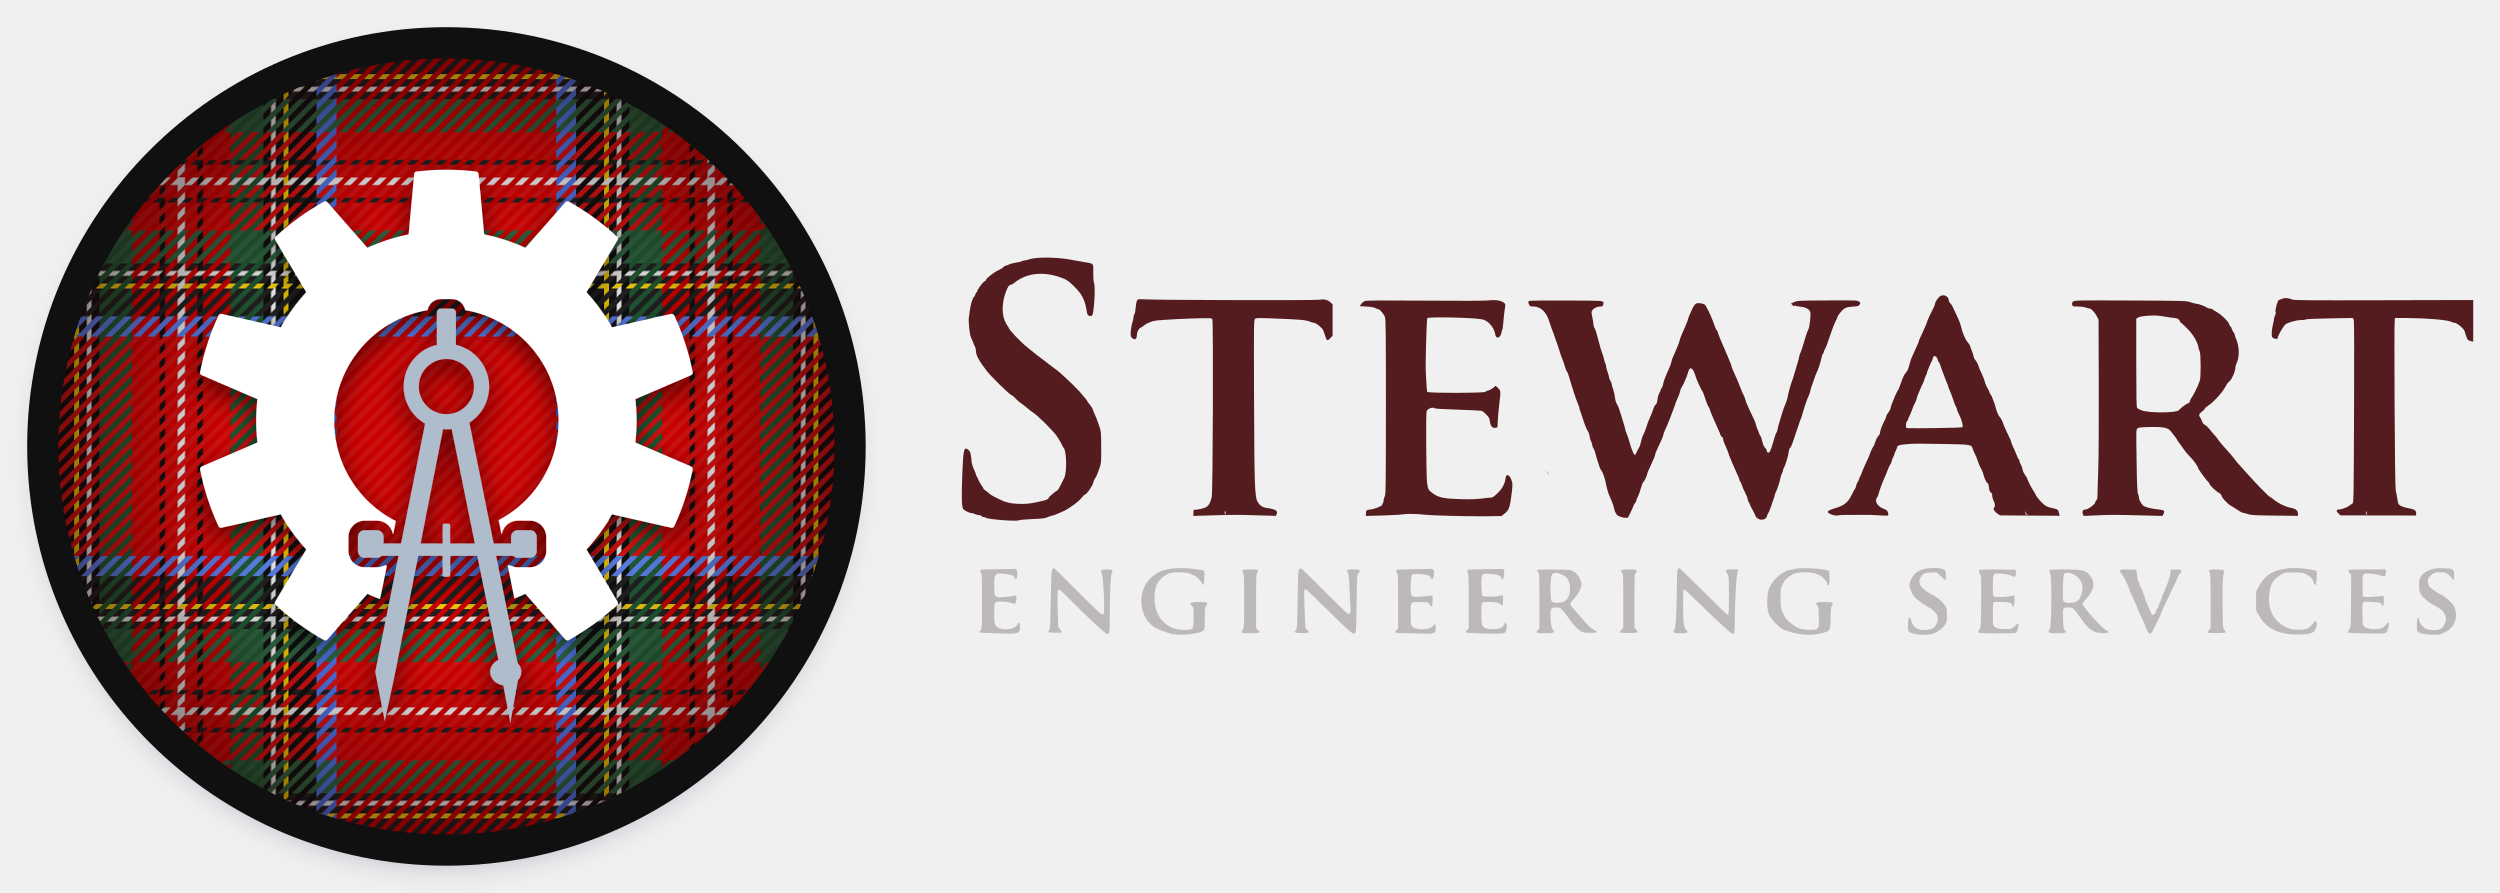
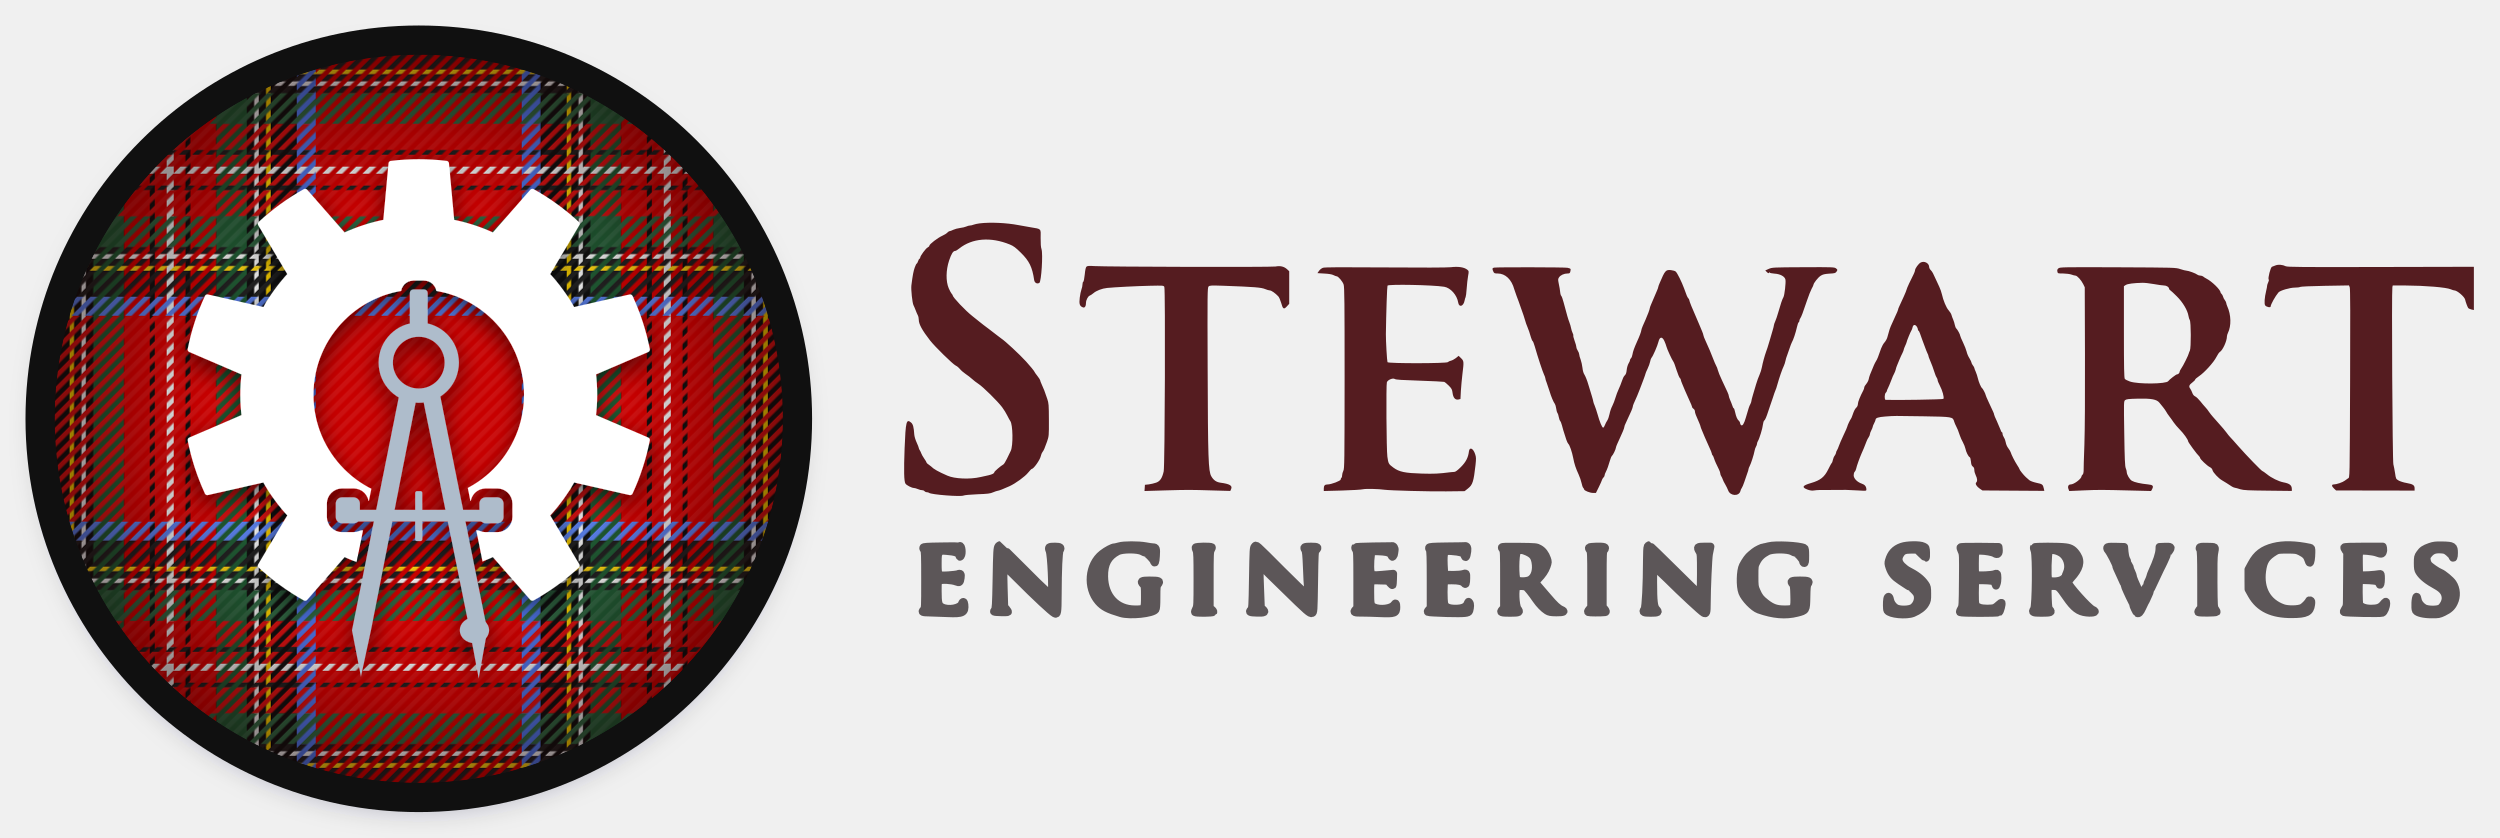
- <svg xmlns="http://www.w3.org/2000/svg" viewBox="0 0 1288 460" width="1288" height="460">
+ <svg xmlns="http://www.w3.org/2000/svg" viewBox="0 0 1373 460" width="1373" height="460">
  <defs>
    <pattern id="bd-tt-h" patternUnits="userSpaceOnUse" width="210" height="210" patternTransform="translate(173.4 173.4) scale(1.3)">
      <defs>
        <pattern id="bd-twill" width="4" height="4" patternUnits="userSpaceOnUse" patternTransform="rotate(45)">
          <rect width="2" height="4" fill="#fff" />
        </pattern>
        <mask id="bd-weft">
          <rect width="210" height="210" fill="url(#bd-twill)" />
        </mask>
      </defs>
      <g>
        <rect x="0" width="87" height="210" fill="#C80000" />
        <rect x="87" width="8" height="210" fill="#4A6FDB" />
        <rect x="95" width="11" height="210" fill="#101010" />
        <rect x="106" width="2" height="210" fill="#E8C000" />
        <rect x="108" width="3" height="210" fill="#101010" />
        <rect x="111" width="2" height="210" fill="#E0E0E0" />
        <rect x="113" width="3" height="210" fill="#101010" />
        <rect x="116" width="13" height="210" fill="#1E5631" />
        <rect x="129" width="11" height="210" fill="#C80000" />
        <rect x="140" width="2" height="210" fill="#101010" />
        <rect x="142" width="5" height="210" fill="#C80000" />
        <rect x="147" width="3" height="210" fill="#E0E0E0" />
        <rect x="150" width="5" height="210" fill="#C80000" />
        <rect x="155" width="2" height="210" fill="#101010" />
        <rect x="157" width="11" height="210" fill="#C80000" />
        <rect x="168" width="13" height="210" fill="#1E5631" />
        <rect x="181" width="3" height="210" fill="#101010" />
        <rect x="184" width="2" height="210" fill="#E0E0E0" />
        <rect x="186" width="3" height="210" fill="#101010" />
        <rect x="189" width="2" height="210" fill="#E8C000" />
        <rect x="191" width="11" height="210" fill="#101010" />
        <rect x="202" width="8" height="210" fill="#4A6FDB" />
      </g>
      <g mask="url(#bd-weft)" opacity="1">
        <g style="filter:none">
          <rect y="0" height="87" width="210" fill="#C80000" />
          <rect y="87" height="8" width="210" fill="#4A6FDB" />
          <rect y="95" height="11" width="210" fill="#101010" />
          <rect y="106" height="2" width="210" fill="#E8C000" />
          <rect y="108" height="3" width="210" fill="#101010" />
          <rect y="111" height="2" width="210" fill="#E0E0E0" />
          <rect y="113" height="3" width="210" fill="#101010" />
          <rect y="116" height="13" width="210" fill="#1E5631" />
          <rect y="129" height="11" width="210" fill="#C80000" />
          <rect y="140" height="2" width="210" fill="#101010" />
          <rect y="142" height="5" width="210" fill="#C80000" />
          <rect y="147" height="3" width="210" fill="#E0E0E0" />
          <rect y="150" height="5" width="210" fill="#C80000" />
          <rect y="155" height="2" width="210" fill="#101010" />
          <rect y="157" height="11" width="210" fill="#C80000" />
          <rect y="168" height="13" width="210" fill="#1E5631" />
          <rect y="181" height="3" width="210" fill="#101010" />
          <rect y="184" height="2" width="210" fill="#E0E0E0" />
          <rect y="186" height="3" width="210" fill="#101010" />
          <rect y="189" height="2" width="210" fill="#E8C000" />
          <rect y="191" height="11" width="210" fill="#101010" />
          <rect y="202" height="8" width="210" fill="#4A6FDB" />
        </g>
      </g>
      <rect width="210" height="210" fill="url(#bd-twill)" opacity=".07" />
    </pattern>
    <radialGradient id="bd-vig-h">
      <stop offset="58%" stop-color="#140000" stop-opacity="0" />
      <stop offset="100%" stop-color="#140000" stop-opacity=".4" />
    </radialGradient>
    <filter id="bd-sh-h" x="-25%" y="-25%" width="150%" height="150%">
      <feGaussianBlur in="SourceAlpha" stdDeviation="7" />
      <feOffset dy="5" result="b" />
      <feFlood flood-color="#000" flood-opacity=".55" />
      <feComposite in2="b" operator="in" />
      <feMerge>
        <feMergeNode />
        <feMergeNode in="SourceGraphic" />
      </feMerge>
    </filter>
    <filter id="bd-out-h" x="-20%" y="-20%" width="140%" height="140%">
      <feGaussianBlur in="SourceAlpha" stdDeviation="8" />
      <feOffset dy="6" result="b" />
      <feFlood flood-color="#0E2338" flood-opacity=".28" />
      <feComposite in2="b" operator="in" />
      <feMerge>
        <feMergeNode />
        <feMergeNode in="SourceGraphic" />
      </feMerge>
    </filter>
  </defs>
  <g filter="url(#bd-out-h)">
    <circle cx="230" cy="230" r="208.0" fill="#101010" />
  </g>
  <circle cx="230" cy="230" r="200" fill="url(#bd-tt-h)" />
  <circle cx="230" cy="230" r="200" fill="url(#bd-vig-h)" />
  <circle cx="230" cy="230" r="208.0" fill="none" stroke="#101010" stroke-width="16" />
  <g filter="url(#bd-sh-h)" transform="translate(101.6 89.4) scale(.98)">
    <defs>
      <mask id="ko-mr" maskUnits="userSpaceOnUse" x="-20" y="-20" width="320" height="340">
        <rect x="-20" y="-20" width="320" height="340" fill="#fff" />
        <g fill="#000" stroke="#000" stroke-width="10" stroke-linejoin="round">
          <rect x="126" y="71" width="10" height="24" rx="2" />
          <circle cx="131" cy="112" r="18.5" fill="none" stroke="#000" stroke-width="8" />
          <path d="M120.5 128H130.5L104.2 262 98.6 288 93.6 262Z" />
          <path d="M132.5 128H142.5L169.4 262 164.6 289 159.6 262Z" />
          <ellipse cx="162.2" cy="262" rx="8.2" ry="7.2" />
          <rect x="88" y="194.5" width="87" height="6.5" rx="1" />
          <rect x="84.5" y="187.5" width="13.5" height="14.5" rx="3.5" />
          <rect x="165" y="187.5" width="13.5" height="14.5" rx="3.5" />
          <rect x="129" y="184" width="4" height="28" rx="1" />
          <path d="M118 150H145L178 300H84Z" />
        </g>
      </mask>
    </defs>
    <path mask="url(#ko-mr)" fill="#FFFFFF" stroke="#FFFFFF" stroke-width="3" stroke-linejoin="round" fill-rule="evenodd" d="M149.46 33.24L146.45 0.42A130.5 130.5 0 0 0 115.55 0.42L112.54 33.24A98.5 98.5 0 0 0 89.06 40.87L89.06 40.87L67.33 16.08A130.5 130.5 0 0 0 42.33 34.25L59.20 62.57A98.5 98.5 0 0 0 44.68 82.55L44.68 82.55L12.54 75.26A130.5 130.5 0 0 0 2.99 104.65L33.28 117.65A98.5 98.5 0 0 0 33.28 142.35L33.28 142.35L2.99 155.35A130.5 130.5 0 0 0 12.54 184.74L44.68 177.45A98.5 98.5 0 0 0 59.20 197.43L59.20 197.43L42.33 225.75A130.5 130.5 0 0 0 67.33 243.92L89.06 219.13A98.5 98.5 0 0 0 112.54 226.76L112.54 226.76L115.55 259.58A130.5 130.5 0 0 0 146.45 259.58L149.46 226.76A98.5 98.5 0 0 0 172.94 219.13L172.94 219.13L194.67 243.92A130.5 130.5 0 0 0 219.67 225.75L202.80 197.43A98.5 98.5 0 0 0 217.32 177.45L217.32 177.45L249.46 184.74A130.5 130.5 0 0 0 259.01 155.35L228.72 142.35A98.5 98.5 0 0 0 228.72 117.65L228.72 117.65L259.01 104.65A130.5 130.5 0 0 0 249.46 75.26L217.32 82.55A98.5 98.5 0 0 0 202.80 62.57L202.80 62.57L219.67 34.25A130.5 130.5 0 0 0 194.67 16.08L172.94 40.87A98.5 98.5 0 0 0 149.46 33.24ZM191.50 130.00A60.5 60.5 0 1 0 70.50 130.00A60.5 60.5 0 1 0 191.50 130.00Z" />
    <g fill="#AEBCCB">
      <rect x="126" y="71" width="10" height="24" rx="2" />
      <circle cx="131" cy="112" r="18.5" fill="none" stroke="#AEBCCB" stroke-width="8" />
      <path d="M120.5 128H130.5L104.2 262 98.6 288 93.6 262Z" />
      <path d="M132.5 128H142.5L169.4 262 164.6 289 159.6 262Z" />
      <ellipse cx="162.2" cy="262" rx="8.2" ry="7.2" />
      <rect x="88" y="194.5" width="87" height="6.5" rx="1" />
      <rect x="84.5" y="187.5" width="13.5" height="14.5" rx="3.5" />
      <rect x="165" y="187.5" width="13.5" height="14.5" rx="3.5" />
      <rect x="129" y="184" width="4" height="28" rx="1" />
    </g>
  </g>
-   <g transform="translate(486 132.7) scale(1.4) translate(-297 -74)">
+   <g transform="translate(486 122.3) scale(1.55) translate(-297 -74)">
    <g transform="translate(280 0) scale(.25)">
      <g transform="translate(0 1160) scale(.1 -.1)">
        <path fill="#551C20" d="M2020 8630 c-30 -4 -68 -12 -83 -18 -16 -7 -39 -12 -51 -12 -13 0 -36 -6 -52 -14 -16 -8 -56 -17 -89 -21 -33 -4 -77 -16 -97 -26 -20 -10 -43 -19 -51 -19 -8 0 -22 -10 -33 -21 -10 -12 -43 -32 -72 -45 -63 -28 -182 -119 -182 -140 0 -8 -11 -19 -24 -25 -26 -12 -106 -120 -106 -144 0 -8 -4 -15 -9 -15 -5 0 -15 -16 -21 -35 -6 -19 -15 -35 -20 -35 -4 0 -17 -26 -28 -57 -18 -52 -28 -103 -47 -252 -7 -56 13 -249 30 -281 7 -14 21 -45 30 -70 9 -25 23 -57 31 -72 8 -14 14 -44 14 -66 0 -59 49 -149 159 -290 67 -87 324 -338 364 -357 20 -9 47 -32 61 -50 14 -18 49 -48 78 -68 29 -19 70 -51 92 -71 21 -20 63 -52 92 -71 64 -41 271 -245 335 -330 25 -33 58 -87 74 -120 16 -33 35 -67 41 -75 38 -47 43 -351 7 -425 -11 -22 -35 -72 -54 -111 -19 -39 -41 -75 -50 -80 -39 -22 -129 -100 -129 -111 0 -16 -30 -31 -82 -43 -24 -5 -74 -16 -113 -25 -152 -35 -367 -26 -470 20 -129 56 -198 95 -230 130 -5 5 -22 18 -37 28 -16 10 -28 22 -28 27 0 6 -15 32 -34 58 -18 27 -37 59 -41 73 -4 13 -14 33 -21 44 -8 11 -14 25 -14 32 0 7 -14 42 -30 77 -17 36 -32 86 -34 113 -7 107 -18 147 -45 170 -67 57 -77 17 -92 -363 -12 -324 -9 -469 12 -502 14 -23 90 -62 120 -62 11 0 36 -7 57 -16 20 -9 46 -16 58 -15 11 1 27 -5 34 -13 7 -9 22 -16 34 -16 12 0 26 -4 32 -9 27 -25 451 -58 489 -38 11 6 99 14 196 18 147 5 183 10 223 28 27 11 55 21 63 21 15 0 88 28 168 65 86 39 221 137 265 193 23 28 46 52 51 52 26 0 116 126 128 181 5 22 15 48 23 57 19 23 32 54 65 147 27 79 28 83 27 310 -1 213 -2 236 -24 300 -28 87 -56 158 -81 210 -10 22 -19 45 -19 52 0 6 -18 34 -40 62 -22 28 -40 53 -40 57 0 7 -67 90 -120 147 -94 103 -297 291 -350 325 -14 9 -41 30 -62 47 -20 16 -73 57 -117 90 -45 33 -104 78 -130 100 -27 22 -72 58 -100 80 -100 78 -281 269 -281 296 0 4 -6 14 -14 22 -8 8 -27 43 -42 78 -42 100 -40 256 6 394 33 97 57 135 87 135 8 0 33 15 56 34 183 146 445 168 717 57 52 -21 83 -44 156 -116 120 -118 162 -203 189 -387 6 -41 42 -61 74 -41 28 18 53 412 30 479 -9 25 -13 79 -12 157 2 138 14 126 -142 152 -55 9 -134 23 -175 31 -165 32 -401 43 -550 24z M15359 8075 c-30 -16 -79 -84 -79 -109 0 -9 -9 -34 -19 -54 -42 -80 -101 -209 -101 -220 0 -6 -18 -51 -40 -99 -75 -162 -80 -173 -80 -184 0 -6 -18 -50 -41 -97 -64 -139 -75 -164 -88 -212 -7 -25 -18 -63 -24 -85 -6 -22 -24 -54 -40 -72 -16 -17 -37 -55 -48 -85 -41 -119 -55 -154 -71 -178 -9 -14 -23 -41 -31 -60 -55 -128 -66 -159 -73 -194 -3 -21 -20 -53 -35 -71 -16 -18 -29 -40 -29 -50 0 -9 -6 -29 -14 -43 -43 -81 -76 -162 -76 -190 0 -17 -8 -39 -19 -49 -23 -22 -36 -47 -57 -109 -9 -27 -19 -51 -23 -54 -9 -8 -51 -96 -51 -108 0 -6 -24 -62 -54 -124 -29 -62 -59 -131 -66 -153 -7 -22 -19 -49 -26 -60 -8 -11 -14 -27 -14 -36 0 -9 -9 -27 -19 -41 -11 -13 -22 -41 -26 -61 -4 -21 -11 -40 -16 -42 -4 -3 -26 -43 -48 -88 -55 -113 -112 -158 -246 -197 -124 -36 -136 -61 -46 -94 35 -12 63 -16 89 -11 20 3 53 6 72 6 19 0 107 0 195 1 181 3 195 2 358 -7 114 -7 117 -7 117 13 0 41 -21 69 -64 83 -65 22 -116 73 -116 119 0 21 6 43 14 49 8 7 18 27 21 44 8 39 50 156 77 217 19 41 40 91 72 175 6 17 19 41 29 55 9 13 17 32 17 42 0 10 9 35 20 55 11 21 20 43 20 50 0 7 9 30 20 50 11 21 20 43 20 49 0 27 36 39 139 47 138 10 109 10 541 3 418 -7 414 -7 435 -77 6 -19 17 -45 25 -59 16 -28 35 -74 56 -139 8 -25 27 -67 43 -95 15 -28 31 -68 35 -89 9 -47 42 -113 60 -120 8 -3 15 -28 18 -62 4 -43 10 -59 26 -71 16 -11 22 -26 22 -50 0 -19 9 -52 20 -74 23 -45 26 -84 7 -102 -19 -17 5 -57 52 -89 l36 -24 438 -3 439 -3 -7 33 c-13 58 -20 64 -103 81 -46 10 -89 26 -103 38 -13 12 -35 31 -49 43 -30 27 -90 102 -90 113 0 5 -15 31 -33 58 -35 54 -82 147 -92 182 -3 12 -19 37 -34 57 -16 20 -31 54 -35 79 -4 23 -15 56 -26 72 -11 17 -20 40 -20 53 0 12 -4 22 -9 22 -5 0 -15 17 -21 38 -7 20 -30 74 -51 120 -22 45 -39 87 -39 94 0 11 -6 25 -79 180 -23 48 -41 92 -41 97 0 14 -40 90 -50 96 -15 9 -49 89 -60 140 -6 28 -20 69 -30 92 -11 24 -20 48 -20 54 0 6 -9 22 -20 36 -11 14 -20 32 -20 39 0 8 -13 35 -29 62 -17 26 -35 68 -40 94 -6 26 -29 84 -51 130 -22 46 -40 88 -40 95 0 18 -39 89 -55 103 -8 7 -17 28 -21 49 -3 20 -14 54 -23 76 -10 22 -21 52 -25 68 -3 15 -22 44 -40 65 -34 37 -76 139 -97 232 -5 25 -21 70 -35 100 -14 30 -34 73 -44 95 -42 95 -56 121 -77 142 -13 12 -23 32 -23 45 -1 55 -70 91 -121 63z m-55 -907 c9 -12 16 -30 16 -40 0 -10 4 -18 8 -18 4 0 14 -17 21 -37 7 -21 21 -62 32 -90 11 -29 29 -79 41 -110 11 -32 27 -70 34 -85 8 -14 14 -31 14 -38 0 -6 9 -30 19 -53 20 -43 54 -136 73 -197 5 -19 17 -44 24 -55 8 -11 14 -27 14 -37 0 -10 13 -41 28 -70 40 -76 67 -173 54 -195 -6 -9 -671 -20 -819 -14 -19 1 -17 85 2 101 8 7 15 18 15 24 0 6 7 25 16 41 9 17 29 65 45 107 15 43 35 88 43 100 7 13 17 37 21 53 3 17 12 44 19 60 7 17 23 55 35 85 13 30 31 72 42 92 10 20 19 43 19 50 1 7 9 31 20 53 11 22 19 45 20 50 0 14 59 156 69 169 5 6 12 26 16 44 8 38 36 43 59 10z M20390 8035 c-19 -8 -42 -17 -52 -20 -20 -8 -60 -164 -46 -181 5 -7 2 -23 -7 -40 -8 -16 -15 -37 -15 -46 0 -9 -6 -43 -14 -75 -23 -93 -29 -185 -14 -205 18 -24 78 -36 78 -15 0 27 65 145 110 198 23 28 163 69 234 69 34 0 66 4 72 9 5 6 158 13 352 16 l342 6 11 -28 c7 -19 9 -421 5 -1298 -6 -1462 -4 -1394 -30 -1409 -10 -6 -31 -21 -45 -32 -28 -23 -119 -54 -158 -54 -32 0 -30 -26 5 -58 l29 -27 556 -1 557 -1 0 33 c0 43 -24 59 -115 75 -38 6 -88 22 -110 34 -40 23 -40 24 -52 106 -7 46 -18 102 -24 124 -13 42 -26 2465 -14 2512 l5 23 179 0 c284 -2 579 -26 643 -54 21 -9 44 -16 52 -16 39 0 143 -89 152 -130 7 -33 32 -101 43 -118 4 -7 24 -17 45 -22 l36 -8 0 307 0 306 -1319 -3 c-1131 -3 -1323 -1 -1348 11 -44 22 -104 27 -143 12z M3538 8018 c-11 -9 -19 -41 -26 -113 -5 -56 -15 -101 -21 -103 -6 -2 -11 -19 -11 -38 0 -18 -7 -51 -15 -71 -8 -21 -19 -74 -24 -118 -11 -88 -1 -119 47 -136 25 -9 42 18 42 68 0 36 29 91 52 99 10 3 34 19 52 34 41 36 123 68 195 75 111 11 420 27 608 31 186 4 192 4 203 -16 16 -30 8 -2545 -9 -2615 -22 -96 -50 -138 -106 -159 -27 -10 -75 -21 -105 -25 l-55 -6 -3 -44 -3 -44 298 9 c335 9 335 9 673 -1 l245 -7 12 28 c21 47 -22 72 -151 89 -59 8 -98 35 -130 90 -42 71 -48 251 -52 1522 -4 1079 -3 1152 13 1169 16 15 35 16 213 10 440 -16 535 -24 589 -47 24 -10 54 -19 66 -19 22 0 78 -39 120 -84 12 -13 30 -54 40 -90 25 -91 38 -100 81 -53 l34 37 0 231 0 231 -29 27 c-43 40 -96 53 -165 40 -59 -11 -2393 -5 -2571 6 -66 5 -94 3 -107 -7z M8700 8009 c-45 -6 -420 -7 -926 -3 -622 5 -861 3 -885 -5 -19 -6 -44 -26 -57 -44 l-22 -32 97 -6 c63 -3 110 -11 130 -22 18 -9 38 -17 46 -17 22 0 83 -72 98 -116 12 -32 14 -261 14 -1324 -1 -1195 -2 -1287 -18 -1317 -9 -18 -17 -45 -17 -62 0 -16 -4 -33 -10 -36 -5 -3 -10 -14 -10 -24 0 -20 -134 -71 -187 -71 -38 0 -53 -16 -53 -58 l0 -35 258 7 c141 4 276 12 298 18 39 9 223 5 304 -7 78 -11 632 -26 875 -23 l261 3 50 40 c63 50 78 96 104 327 10 95 10 113 -5 158 -28 84 -79 106 -88 38 -10 -86 -43 -150 -114 -221 -45 -45 -75 -68 -92 -69 -14 0 -37 -3 -51 -4 -171 -22 -237 -25 -410 -20 -240 7 -321 24 -404 85 -68 50 -71 56 -85 156 -13 91 -19 1016 -7 1053 11 34 85 65 112 47 16 -11 102 -16 352 -24 181 -6 338 -14 348 -17 11 -4 40 -28 66 -54 40 -41 47 -53 53 -102 9 -70 38 -103 83 -94 l29 7 6 117 c4 64 14 171 22 237 22 175 21 185 -19 224 l-35 34 -39 -32 c-22 -17 -54 -34 -71 -37 -17 -4 -36 -13 -42 -20 -16 -20 -843 -21 -856 -1 -7 11 -24 305 -23 397 4 302 17 678 23 688 15 22 640 10 803 -16 91 -15 182 -117 199 -224 12 -75 76 -54 91 30 4 20 10 42 14 47 4 6 11 60 15 120 4 61 13 141 20 179 12 67 12 70 -9 88 -44 37 -128 50 -236 37z M9313 8003 c-26 -5 -28 -18 -10 -56 11 -24 18 -27 61 -27 109 0 198 -84 236 -225 5 -16 20 -59 33 -95 25 -64 32 -85 67 -185 9 -27 22 -66 30 -85 7 -19 18 -55 25 -80 7 -25 19 -61 28 -80 21 -50 37 -97 53 -155 8 -27 19 -51 24 -53 5 -2 19 -36 30 -75 42 -148 113 -363 131 -399 10 -20 19 -44 19 -53 0 -9 8 -37 19 -63 10 -26 28 -81 41 -122 22 -75 55 -152 76 -180 6 -8 14 -37 18 -64 3 -27 11 -55 17 -63 7 -7 16 -34 20 -60 5 -26 14 -50 20 -53 5 -4 16 -31 24 -61 13 -50 20 -76 62 -204 9 -27 22 -54 29 -60 18 -14 53 -116 69 -200 16 -86 38 -150 77 -234 16 -35 35 -89 41 -120 6 -31 17 -62 24 -69 7 -7 13 -17 13 -22 0 -17 82 -50 124 -50 l43 0 41 83 c22 45 43 92 46 104 4 11 13 27 21 33 8 7 15 20 15 29 0 9 7 30 16 46 20 39 41 97 60 165 8 30 21 60 28 65 15 11 56 97 56 116 0 6 9 33 21 58 12 25 29 64 39 86 10 22 27 61 39 88 11 26 21 54 21 63 0 8 8 32 19 52 17 35 26 54 80 175 11 26 21 54 21 62 0 13 13 44 61 150 10 22 27 65 38 95 11 30 34 90 51 134 16 43 30 82 30 87 0 5 13 36 29 69 16 33 32 78 36 100 4 22 12 46 18 53 22 23 87 173 101 232 17 70 53 74 83 8 12 -27 25 -61 29 -78 8 -35 81 -193 99 -215 7 -8 27 -61 44 -117 18 -56 39 -107 47 -114 8 -6 14 -18 14 -25 0 -7 9 -33 19 -56 10 -24 29 -68 41 -98 13 -30 40 -92 61 -137 22 -46 39 -88 39 -95 0 -7 9 -19 20 -26 11 -7 20 -23 20 -36 0 -22 15 -61 61 -163 10 -24 19 -47 19 -53 0 -5 9 -29 19 -52 10 -24 29 -68 41 -98 13 -30 40 -92 61 -137 22 -46 39 -89 39 -97 0 -8 4 -17 9 -21 5 -3 15 -22 21 -43 11 -36 36 -92 72 -163 10 -20 18 -45 18 -56 0 -10 6 -27 14 -38 7 -11 17 -31 21 -45 4 -14 20 -45 35 -70 15 -25 33 -63 41 -84 29 -81 154 -88 174 -9 3 15 12 35 19 43 7 8 23 47 36 85 12 39 31 93 41 120 11 28 19 56 19 64 0 7 7 25 15 39 19 34 61 165 70 217 4 22 13 50 21 62 8 12 14 30 14 40 0 10 6 27 13 38 20 30 67 184 71 235 3 24 10 49 18 55 14 11 30 47 60 140 11 33 23 69 27 80 5 11 21 58 36 105 14 46 31 93 36 103 6 10 18 48 28 85 25 90 69 219 91 262 9 19 20 53 24 75 4 22 14 54 21 70 7 17 23 62 35 100 13 39 27 77 32 85 23 40 55 136 74 220 8 36 19 67 24 68 6 2 10 11 10 21 0 9 6 26 14 37 15 22 34 71 96 255 21 63 50 136 64 162 14 25 26 50 26 56 0 22 64 104 101 128 31 20 54 26 124 31 78 4 88 7 103 30 15 23 15 25 -8 44 -23 18 -42 19 -464 17 -429 -2 -442 -3 -490 -24 l-49 -22 23 -23 c18 -18 24 -20 31 -9 5 8 9 9 9 3 0 -7 26 -13 68 -16 82 -5 146 -40 155 -85 8 -41 -13 -224 -29 -250 -15 -24 -40 -98 -74 -218 -12 -44 -31 -98 -41 -121 -10 -23 -19 -47 -19 -55 0 -8 -9 -45 -21 -84 -11 -38 -30 -101 -41 -140 -25 -84 -37 -123 -48 -150 -21 -57 -51 -167 -60 -220 -6 -33 -21 -82 -34 -110 -13 -27 -35 -88 -49 -135 -14 -47 -35 -116 -46 -155 -12 -38 -21 -77 -21 -85 0 -8 -7 -28 -16 -45 -16 -29 -21 -47 -62 -187 -25 -87 -48 -124 -68 -107 -8 6 -14 19 -14 29 0 10 -7 23 -16 31 -23 19 -40 58 -54 122 -6 31 -15 57 -20 57 -5 0 -14 17 -20 38 -7 20 -20 56 -31 79 -10 24 -19 49 -19 58 0 16 -17 55 -96 220 -29 61 -55 126 -59 145 -4 19 -15 49 -25 65 -9 17 -27 57 -39 90 -31 82 -67 167 -107 253 -19 40 -34 79 -34 87 0 8 -9 34 -19 57 -10 24 -29 68 -41 98 -13 30 -34 80 -47 110 -48 106 -93 219 -93 233 0 6 -6 18 -14 26 -14 15 -23 37 -60 141 -33 90 -95 216 -118 237 -10 9 -40 18 -68 21 -73 7 -84 -5 -159 -182 -12 -27 -21 -53 -21 -59 0 -6 -8 -29 -18 -51 -11 -23 -29 -66 -41 -96 -13 -30 -32 -74 -42 -98 -10 -23 -19 -48 -19 -55 0 -13 -31 -98 -60 -162 -10 -22 -27 -61 -39 -88 -11 -26 -21 -54 -21 -63 0 -15 -26 -86 -60 -159 -40 -89 -59 -142 -65 -182 -4 -23 -13 -47 -21 -54 -8 -6 -14 -18 -14 -27 0 -8 -9 -30 -21 -48 -11 -19 -23 -60 -26 -91 -4 -43 -12 -64 -29 -79 -13 -12 -30 -48 -39 -79 -10 -31 -30 -82 -45 -113 -15 -32 -36 -86 -46 -122 -10 -36 -30 -88 -45 -117 -15 -28 -33 -80 -39 -114 -7 -35 -21 -76 -32 -92 -12 -17 -27 -46 -34 -66 -7 -20 -18 -36 -25 -36 -15 0 -49 82 -79 190 -12 44 -31 99 -41 123 -10 23 -19 48 -19 55 0 6 -9 41 -20 77 -11 36 -34 111 -51 167 -16 56 -41 117 -53 136 -15 22 -25 56 -30 101 -4 37 -16 89 -26 117 -11 27 -20 60 -20 72 0 12 -9 36 -20 52 -11 17 -20 39 -20 51 0 12 -11 52 -25 89 -13 37 -22 72 -19 76 3 5 -2 21 -10 37 -8 15 -17 46 -21 67 -4 22 -15 60 -25 85 -17 43 -32 96 -81 280 -12 47 -27 88 -33 92 -5 3 -11 19 -13 35 -6 51 -13 97 -25 150 -9 45 -9 56 6 78 21 32 72 55 120 55 30 0 35 4 41 31 8 37 7 38 -42 50 -37 8 -996 10 -1040 2z M17312 7993 c-15 -13 -20 -25 -15 -45 5 -28 7 -28 82 -28 42 -1 94 -7 116 -15 22 -8 48 -15 58 -15 24 0 82 -63 110 -120 l22 -45 3 -945 c2 -598 -1 -1070 -8 -1285 -7 -187 -12 -356 -11 -377 0 -20 -6 -41 -14 -48 -8 -7 -15 -17 -15 -22 0 -37 -107 -118 -156 -118 -29 0 -43 -28 -31 -61 l12 -32 205 9 c216 9 244 9 680 -2 l275 -7 14 25 c25 48 13 62 -59 69 -103 10 -192 30 -227 51 -33 19 -73 89 -73 125 0 11 -6 36 -14 54 -11 26 -16 136 -21 491 -7 447 -7 456 12 473 17 14 48 18 184 21 189 4 264 -10 302 -57 12 -15 36 -43 52 -64 17 -20 36 -49 44 -63 7 -15 28 -45 45 -67 17 -22 45 -60 61 -85 17 -25 55 -70 85 -100 58 -58 120 -146 120 -168 0 -14 130 -191 156 -212 7 -7 14 -18 14 -24 0 -17 99 -111 137 -130 21 -10 35 -26 39 -44 8 -33 86 -116 134 -143 19 -11 47 -27 61 -37 79 -53 96 -63 119 -68 14 -2 50 -12 80 -22 46 -14 111 -17 393 -20 l337 -4 0 25 c0 56 -30 80 -119 97 -68 13 -171 63 -235 116 -30 24 -59 44 -63 44 -12 0 -226 221 -343 354 -52 59 -104 118 -116 129 -12 12 -34 40 -50 62 -16 21 -36 46 -44 55 -8 9 -37 42 -65 74 -27 32 -65 75 -84 95 -18 20 -43 52 -56 71 -12 19 -35 49 -51 65 -16 17 -48 54 -71 84 -24 30 -56 61 -73 69 -19 9 -33 27 -41 51 -7 20 -20 46 -29 59 -24 30 -16 54 31 88 21 16 39 34 39 41 0 6 24 27 54 47 76 50 209 197 246 271 16 33 39 66 50 73 41 25 100 155 100 220 0 11 6 33 14 49 50 101 46 258 -10 380 -7 17 -14 38 -14 46 0 8 -9 25 -19 39 -11 13 -23 36 -26 51 -4 14 -13 31 -21 38 -8 6 -14 15 -14 20 0 37 -124 158 -200 196 -19 10 -41 24 -48 31 -7 6 -25 12 -39 12 -15 0 -34 6 -42 13 -21 18 -127 57 -154 57 -12 0 -51 10 -87 22 -65 22 -71 22 -886 26 -780 3 -821 2 -842 -15z m1353 -223 c60 -11 125 -20 144 -20 35 0 71 -23 71 -46 0 -7 8 -17 17 -22 9 -5 51 -44 93 -86 85 -84 152 -197 165 -277 4 -24 12 -50 18 -58 19 -22 20 -398 2 -434 -8 -17 -15 -34 -15 -38 0 -16 -83 -184 -107 -215 -12 -17 -23 -37 -23 -45 0 -19 -20 -39 -38 -39 -13 0 -110 -75 -124 -96 -27 -41 -426 -45 -543 -5 -32 11 -65 28 -72 37 -10 14 -13 154 -13 666 l0 648 26 17 c26 17 111 28 235 31 30 1 104 -7 164 -18z" />
        <g data-centered="1" transform="translate(529 0)">
-           <path fill="#BDB9BA" d="M9028 5482 c9 -10 22 -27 29 -38 6 -10 12 -14 12 -8 1 15 -38 64 -50 64 -5 0 -1 -8 9 -18z M4290 4886 c0 -14 5 -28 10 -31 6 -4 10 7 10 24 0 17 -4 31 -10 31 -5 0 -10 -11 -10 -24z M16071 4895 c-1 -25 17 -45 39 -45 12 1 11 3 -3 11 -10 6 -22 20 -27 32 -8 21 -9 21 -9 2z M21090 4888 c0 -15 5 -30 10 -33 13 -8 13 25 0 45 -8 12 -10 9 -10 -12z M1761 4057 c-19 -24 -22 -64 -29 -479 -7 -369 -10 -409 -26 -427 -9 -10 -13 -22 -8 -25 14 -8 189 -12 197 -4 4 4 -6 23 -22 41 l-30 35 -8 267 c-6 234 -5 269 8 283 14 14 32 -1 180 -149 264 -265 488 -474 534 -498 38 -20 43 9 44 261 1 358 12 609 29 634 25 40 8 54 -67 54 -92 0 -101 -7 -79 -61 24 -59 47 -567 27 -597 -17 -27 -66 16 -395 347 -182 182 -333 331 -337 331 -3 0 -12 -6 -18 -13z M3470 4054 c-25 -7 -54 -14 -64 -14 -30 0 -115 -45 -176 -93 -195 -153 -222 -481 -55 -675 67 -77 136 -113 320 -167 132 -39 451 -5 492 51 9 13 13 62 13 175 0 141 2 159 20 182 39 49 23 57 -123 57 -111 0 -128 -11 -86 -56 23 -25 24 -32 24 -171 0 -183 0 -183 -141 -183 -258 0 -431 184 -435 465 -3 177 54 283 191 356 65 35 283 35 345 1 22 -12 45 -22 51 -22 18 0 103 -86 114 -115 17 -46 27 -26 33 72 7 106 1 123 -42 123 -14 0 -61 7 -104 15 -101 19 -315 19 -377 -1z M5392 4052 c-18 -18 -19 -43 -26 -448 -7 -417 -8 -430 -28 -451 -30 -32 -19 -38 88 -41 107 -4 127 8 80 50 l-26 23 -11 279 c-9 231 -9 280 3 287 7 5 16 8 20 6 3 -1 148 -141 321 -311 322 -316 362 -351 391 -340 24 9 24 14 31 459 6 388 7 411 25 430 42 45 28 55 -69 55 -98 0 -112 -7 -86 -47 14 -21 18 -67 26 -260 5 -130 11 -250 14 -267 8 -39 -9 -86 -30 -86 -9 0 -161 145 -338 323 -389 390 -360 364 -385 339z M10960 4051 c-6 -11 -10 -93 -10 -193 -1 -353 -17 -667 -35 -694 -30 -46 -16 -54 89 -54 107 0 121 8 81 50 -36 37 -44 109 -45 383 0 160 3 209 13 213 7 2 87 -70 182 -164 210 -209 483 -462 519 -482 40 -21 46 -5 46 145 0 195 20 633 31 690 6 28 13 62 16 78 l5 27 -86 0 c-101 0 -109 -7 -74 -66 23 -38 23 -45 23 -324 0 -220 -3 -285 -12 -285 -7 0 -170 156 -361 348 -192 191 -354 347 -360 347 -6 0 -16 -9 -22 -19z M12675 4055 c-27 -8 -59 -14 -70 -15 -21 0 -103 -40 -133 -65 -9 -7 -32 -26 -50 -41 -36 -29 -72 -78 -112 -153 -37 -71 -43 -296 -8 -384 32 -83 159 -215 233 -241 210 -74 381 -88 545 -46 129 34 128 31 132 223 2 134 6 166 20 186 30 42 10 51 -114 51 -119 0 -139 -10 -102 -51 16 -18 20 -41 22 -151 6 -204 3 -208 -136 -208 -117 0 -176 21 -268 93 -72 57 -94 84 -130 168 -27 60 -28 73 -28 209 0 143 0 146 31 205 32 63 78 106 153 146 65 35 283 35 345 1 22 -12 45 -22 52 -22 22 0 102 -89 105 -118 2 -16 9 -27 18 -27 12 0 15 18 15 104 0 82 -3 105 -15 111 -68 34 -411 51 -505 25z M14560 4048 c-96 -34 -151 -93 -180 -194 -11 -37 -10 -50 8 -103 28 -82 66 -128 154 -186 40 -26 85 -56 100 -66 15 -11 31 -19 35 -19 13 -1 78 -63 96 -92 37 -60 12 -155 -53 -203 -48 -35 -196 -37 -245 -3 -41 28 -71 73 -79 121 -8 45 -31 49 -40 6 -8 -43 -7 -151 2 -166 34 -54 269 -76 368 -36 80 34 142 80 171 131 25 43 28 56 27 144 0 88 -3 100 -27 135 -54 77 -121 129 -259 200 -15 8 -48 35 -73 59 -52 53 -60 104 -25 161 33 55 64 68 157 68 l82 0 58 -57 c32 -32 62 -58 66 -58 4 0 7 33 5 73 -3 71 -3 72 -38 89 -50 26 -233 23 -310 -4z M19830 4046 c-151 -39 -239 -106 -309 -236 l-46 -85 0 -140 1 -140 44 -79 c108 -190 290 -277 574 -275 204 1 257 28 271 136 6 45 4 54 -11 60 -11 4 -19 2 -22 -6 -8 -24 -65 -82 -96 -98 -52 -27 -199 -29 -269 -5 -222 79 -330 270 -296 526 19 142 57 200 184 277 37 22 50 24 171 24 123 0 134 -2 186 -28 69 -35 95 -62 111 -116 6 -23 17 -42 22 -42 12 0 23 66 24 148 1 57 -1 63 -21 67 -207 44 -379 48 -518 12z M22050 4047 c-83 -29 -111 -48 -146 -99 -27 -38 -29 -49 -29 -132 0 -76 4 -97 22 -126 41 -66 115 -125 252 -200 82 -46 121 -101 121 -172 0 -49 -32 -111 -71 -140 -39 -29 -186 -28 -234 2 -50 31 -82 74 -90 120 -4 22 -10 40 -15 40 -19 0 -28 -171 -11 -199 19 -30 112 -53 221 -53 98 -1 109 1 172 31 79 38 118 73 147 135 44 89 37 198 -17 279 -29 43 -135 131 -177 147 -42 16 -148 89 -169 117 -10 14 -21 44 -23 67 -4 36 0 46 31 83 44 51 88 66 171 61 55 -3 69 -9 108 -41 25 -21 49 -46 52 -57 13 -41 25 -18 25 50 0 95 -14 104 -165 107 -92 2 -120 -1 -175 -20z M952 4053 c-210 -3 -254 -6 -258 -18 -3 -8 1 -22 10 -30 14 -15 16 -64 16 -423 0 -403 0 -406 -22 -429 -30 -33 -19 -37 90 -39 53 -1 167 -5 253 -9 216 -10 249 7 237 125 -4 43 -23 49 -36 11 -24 -67 -191 -98 -282 -51 -51 26 -60 59 -60 227 0 130 0 133 25 149 30 19 176 11 238 -14 46 -18 53 -12 63 56 8 53 -3 67 -41 52 -15 -6 -76 -13 -135 -17 -149 -8 -150 -7 -150 166 0 117 2 131 22 156 21 27 23 28 99 22 125 -10 169 -25 182 -60 9 -28 11 -29 24 -12 25 35 12 155 -16 143 -4 -2 -120 -4 -259 -5z M7075 4053 c-137 -2 -253 -7 -258 -12 -5 -5 -1 -21 10 -37 17 -26 18 -56 18 -425 l0 -397 -25 -27 c-34 -37 -16 -45 95 -43 50 0 162 -3 250 -7 213 -9 235 -2 235 87 0 56 -12 67 -34 33 -36 -55 -195 -76 -282 -36 -50 23 -54 39 -54 222 0 167 -4 162 139 157 l114 -3 28 -35 c16 -18 31 -31 34 -28 4 3 7 41 8 84 l2 79 -30 -3 c-16 -1 -76 -7 -132 -12 -121 -12 -147 -5 -157 40 -14 71 -2 267 18 287 10 10 156 5 208 -7 38 -10 52 -19 65 -43 15 -29 16 -30 29 -12 8 10 14 26 14 36 0 9 3 30 6 46 6 31 -16 65 -39 61 -7 -2 -124 -4 -262 -5z M8112 4053 c-204 -3 -244 -6 -249 -18 -3 -9 1 -23 8 -32 11 -13 14 -94 14 -419 l0 -402 -25 -27 c-18 -20 -21 -28 -12 -34 7 -4 127 -11 266 -15 262 -6 310 -2 320 32 15 55 16 98 2 117 -14 19 -15 19 -30 -16 -19 -46 -75 -69 -169 -69 -94 0 -144 22 -157 69 -13 47 -13 287 0 312 9 17 22 19 104 19 101 0 152 -12 178 -41 21 -25 27 -11 29 74 2 69 -2 74 -45 59 -44 -16 -244 -18 -259 -3 -8 7 -13 58 -15 132 -6 187 2 201 106 194 129 -10 172 -23 184 -56 18 -52 31 -37 44 54 7 51 -6 79 -35 75 -9 -2 -125 -4 -259 -5z M4554 4037 c-2 -7 2 -27 11 -43 13 -24 15 -87 15 -409 0 -363 -1 -382 -20 -418 -11 -21 -18 -42 -15 -47 9 -15 252 -13 261 2 4 6 -5 21 -22 35 l-29 23 0 398 c0 366 1 400 18 425 10 15 15 32 12 37 -10 16 -225 13 -231 -3z M8895 4040 c-4 -6 1 -20 12 -32 17 -19 18 -45 18 -423 l0 -403 -24 -25 c-37 -40 -21 -47 110 -47 135 0 147 7 108 59 -32 43 -43 286 -13 308 22 16 102 17 131 0 20 -11 79 -84 146 -182 41 -60 107 -128 150 -154 33 -20 53 -24 134 -25 102 -1 131 12 76 36 -51 22 -99 66 -199 184 -54 64 -114 133 -131 152 -40 43 -41 62 -5 99 62 64 101 121 122 181 21 60 21 65 6 109 -23 67 -60 116 -109 143 -40 24 -51 25 -283 28 -178 3 -243 1 -249 -8z m358 -65 c77 -36 102 -68 117 -146 20 -113 -8 -208 -75 -249 -43 -26 -159 -29 -187 -3 -29 26 -27 359 3 397 27 34 72 34 142 1z M10132 4038 c-8 -8 -6 -17 8 -36 19 -24 20 -43 20 -418 l0 -392 -27 -32 c-21 -25 -23 -34 -13 -40 11 -7 175 -8 238 -1 19 2 14 22 -10 49 l-23 24 0 393 c0 360 1 395 18 412 21 24 22 39 1 47 -29 11 -199 7 -212 -6z M15395 4040 c-4 -6 3 -30 15 -55 21 -43 21 -53 18 -412 -3 -364 -3 -368 -26 -407 -13 -21 -19 -42 -15 -47 15 -14 538 -15 556 -1 16 14 42 113 35 134 -2 6 -20 -4 -39 -23 -18 -19 -47 -40 -62 -47 -38 -16 -170 -15 -210 2 -66 27 -67 31 -67 211 0 117 3 166 12 171 14 9 175 6 227 -3 25 -4 36 -13 46 -37 l13 -31 11 28 c14 35 14 134 1 142 -5 3 -18 1 -29 -4 -30 -17 -233 -26 -259 -12 -21 11 -22 18 -22 161 0 173 3 180 78 180 69 0 174 -19 199 -36 46 -29 69 -6 61 62 l-3 29 -267 3 c-177 1 -269 -1 -273 -8z M16435 4040 c-4 -6 1 -30 10 -53 26 -68 19 -780 -8 -821 -33 -49 -20 -56 105 -56 133 0 153 8 119 44 -21 22 -23 36 -28 165 -7 165 -4 171 68 171 81 0 88 -6 192 -157 107 -156 175 -207 289 -219 107 -11 155 12 86 41 -57 23 -348 348 -348 387 0 8 18 34 40 59 123 133 151 234 90 329 -46 72 -86 100 -162 110 -88 13 -445 13 -453 0z m380 -77 c92 -54 132 -186 86 -285 -11 -26 -21 -51 -21 -56 0 -5 -17 -21 -38 -36 -52 -36 -184 -39 -202 -5 -18 33 -9 381 10 404 22 26 102 16 165 -22z M17474 4035 c-4 -9 2 -26 13 -38 27 -30 113 -196 113 -218 0 -12 12 -39 76 -177 24 -51 44 -97 44 -102 0 -11 69 -164 100 -222 11 -20 20 -42 20 -49 0 -17 48 -117 59 -123 21 -13 43 10 72 73 16 36 34 73 39 81 6 8 15 26 21 40 6 14 20 43 30 66 11 23 19 44 19 48 0 3 27 64 61 134 33 70 70 147 81 172 12 25 25 52 30 60 4 8 15 31 24 50 8 19 22 49 30 67 8 17 14 34 14 37 0 3 14 26 32 51 41 58 32 67 -63 63 l-74 -3 -1 -30 c-2 -70 -35 -170 -109 -330 -8 -16 -17 -43 -21 -60 -4 -16 -15 -46 -26 -65 -10 -19 -18 -41 -18 -48 0 -8 -9 -25 -20 -39 -11 -14 -20 -33 -20 -43 0 -19 -30 -50 -49 -50 -6 0 -16 12 -22 28 -6 15 -19 45 -29 67 -10 22 -27 61 -39 88 -11 26 -21 55 -21 65 -1 9 -9 35 -20 57 -11 22 -20 47 -20 55 0 8 -9 29 -20 45 -11 17 -20 37 -20 45 0 8 -7 29 -17 45 -9 17 -19 62 -22 100 l-6 70 -118 3 c-100 2 -118 0 -123 -13z M18784 4035 c-4 -8 0 -23 7 -32 11 -13 14 -94 14 -419 l0 -402 -24 -25 c-12 -14 -20 -31 -16 -37 7 -12 248 -10 260 2 4 3 -4 21 -17 38 -23 32 -23 33 -26 378 -2 224 1 368 8 407 20 110 29 100 -93 103 -89 2 -108 0 -113 -13z M20834 4039 c-3 -6 4 -25 17 -42 l24 -32 -2 -310 c-1 -170 -2 -342 -3 -381 0 -60 -4 -77 -26 -109 -17 -26 -22 -40 -14 -45 18 -11 516 -21 544 -10 25 9 56 84 56 137 0 32 -10 29 -44 -13 -38 -48 -80 -64 -171 -64 -82 0 -145 23 -165 59 -6 11 -10 87 -10 175 0 139 2 156 18 165 11 6 63 6 131 2 115 -8 129 -13 144 -55 11 -28 22 13 22 77 0 67 -2 72 -20 68 -79 -14 -240 -23 -263 -15 l-27 9 -3 152 c-3 191 -5 188 119 180 49 -4 107 -14 131 -23 66 -24 80 -23 90 9 6 15 7 39 4 52 l-6 25 -270 0 c-184 0 -271 -3 -276 -11z" />
+           <path fill="#5C5658" stroke="#5C5658" stroke-width="110" stroke-linejoin="round" d="M1761 4057c -19 -24 -22 -64 -29 -479 -7 -369 -10 -409 -26 -427 -9 -10 -13 -22 -8 -25 14 -8 189 -12 197 -4 4 4 -6 23 -22 41 l -30 35 -8 267 c -6 234 -5 269 8 283 14 14 32 -1 180 -149 264 -265 488 -474 534 -498 38 -20 43 9 44 261 1 358 12 609 29 634 25 40 8 54 -67 54 -92 0 -101 -7 -79 -61 24 -59 47 -567 27 -597 -17 -27 -66 16 -395 347 -182 182 -333 331 -337 331 -3 0 -12 -6 -18 -13 z M3470 4054c -25 -7 -54 -14 -64 -14 -30 0 -115 -45 -176 -93 -195 -153 -222 -481 -55 -675 67 -77 136 -113 320 -167 132 -39 451 -5 492 51 9 13 13 62 13 175 0 141 2 159 20 182 39 49 23 57 -123 57 -111 0 -128 -11 -86 -56 23 -25 24 -32 24 -171 0 -183 0 -183 -141 -183 -258 0 -431 184 -435 465 -3 177 54 283 191 356 65 35 283 35 345 1 22 -12 45 -22 51 -22 18 0 103 -86 114 -115 17 -46 27 -26 33 72 7 106 1 123 -42 123 -14 0 -61 7 -104 15 -101 19 -315 19 -377 -1 z M5392 4052c -18 -18 -19 -43 -26 -448 -7 -417 -8 -430 -28 -451 -30 -32 -19 -38 88 -41 107 -4 127 8 80 50 l -26 23 -11 279 c -9 231 -9 280 3 287 7 5 16 8 20 6 3 -1 148 -141 321 -311 322 -316 362 -351 391 -340 24 9 24 14 31 459 6 388 7 411 25 430 42 45 28 55 -69 55 -98 0 -112 -7 -86 -47 14 -21 18 -67 26 -260 5 -130 11 -250 14 -267 8 -39 -9 -86 -30 -86 -9 0 -161 145 -338 323 -389 390 -360 364 -385 339 z M10960 4051c -6 -11 -10 -93 -10 -193 -1 -353 -17 -667 -35 -694 -30 -46 -16 -54 89 -54 107 0 121 8 81 50 -36 37 -44 109 -45 383 0 160 3 209 13 213 7 2 87 -70 182 -164 210 -209 483 -462 519 -482 40 -21 46 -5 46 145 0 195 20 633 31 690 6 28 13 62 16 78 l 5 27 -86 0 c -101 0 -109 -7 -74 -66 23 -38 23 -45 23 -324 0 -220 -3 -285 -12 -285 -7 0 -170 156 -361 348 -192 191 -354 347 -360 347 -6 0 -16 -9 -22 -19 z M12675 4055c -27 -8 -59 -14 -70 -15 -21 0 -103 -40 -133 -65 -9 -7 -32 -26 -50 -41 -36 -29 -72 -78 -112 -153 -37 -71 -43 -296 -8 -384 32 -83 159 -215 233 -241 210 -74 381 -88 545 -46 129 34 128 31 132 223 2 134 6 166 20 186 30 42 10 51 -114 51 -119 0 -139 -10 -102 -51 16 -18 20 -41 22 -151 6 -204 3 -208 -136 -208 -117 0 -176 21 -268 93 -72 57 -94 84 -130 168 -27 60 -28 73 -28 209 0 143 0 146 31 205 32 63 78 106 153 146 65 35 283 35 345 1 22 -12 45 -22 52 -22 22 0 102 -89 105 -118 2 -16 9 -27 18 -27 12 0 15 18 15 104 0 82 -3 105 -15 111 -68 34 -411 51 -505 25 z M14560 4048c -96 -34 -151 -93 -180 -194 -11 -37 -10 -50 8 -103 28 -82 66 -128 154 -186 40 -26 85 -56 100 -66 15 -11 31 -19 35 -19 13 -1 78 -63 96 -92 37 -60 12 -155 -53 -203 -48 -35 -196 -37 -245 -3 -41 28 -71 73 -79 121 -8 45 -31 49 -40 6 -8 -43 -7 -151 2 -166 34 -54 269 -76 368 -36 80 34 142 80 171 131 25 43 28 56 27 144 0 88 -3 100 -27 135 -54 77 -121 129 -259 200 -15 8 -48 35 -73 59 -52 53 -60 104 -25 161 33 55 64 68 157 68 l 82 0 58 -57 c 32 -32 62 -58 66 -58 4 0 7 33 5 73 -3 71 -3 72 -38 89 -50 26 -233 23 -310 -4 z M19830 4046c -151 -39 -239 -106 -309 -236 l -46 -85 0 -140 1 -140 44 -79 c 108 -190 290 -277 574 -275 204 1 257 28 271 136 6 45 4 54 -11 60 -11 4 -19 2 -22 -6 -8 -24 -65 -82 -96 -98 -52 -27 -199 -29 -269 -5 -222 79 -330 270 -296 526 19 142 57 200 184 277 37 22 50 24 171 24 123 0 134 -2 186 -28 69 -35 95 -62 111 -116 6 -23 17 -42 22 -42 12 0 23 66 24 148 1 57 -1 63 -21 67 -207 44 -379 48 -518 12 z M22050 4047c -83 -29 -111 -48 -146 -99 -27 -38 -29 -49 -29 -132 0 -76 4 -97 22 -126 41 -66 115 -125 252 -200 82 -46 121 -101 121 -172 0 -49 -32 -111 -71 -140 -39 -29 -186 -28 -234 2 -50 31 -82 74 -90 120 -4 22 -10 40 -15 40 -19 0 -28 -171 -11 -199 19 -30 112 -53 221 -53 98 -1 109 1 172 31 79 38 118 73 147 135 44 89 37 198 -17 279 -29 43 -135 131 -177 147 -42 16 -148 89 -169 117 -10 14 -21 44 -23 67 -4 36 0 46 31 83 44 51 88 66 171 61 55 -3 69 -9 108 -41 25 -21 49 -46 52 -57 13 -41 25 -18 25 50 0 95 -14 104 -165 107 -92 2 -120 -1 -175 -20 z M952 4053c -210 -3 -254 -6 -258 -18 -3 -8 1 -22 10 -30 14 -15 16 -64 16 -423 0 -403 0 -406 -22 -429 -30 -33 -19 -37 90 -39 53 -1 167 -5 253 -9 216 -10 249 7 237 125 -4 43 -23 49 -36 11 -24 -67 -191 -98 -282 -51 -51 26 -60 59 -60 227 0 130 0 133 25 149 30 19 176 11 238 -14 46 -18 53 -12 63 56 8 53 -3 67 -41 52 -15 -6 -76 -13 -135 -17 -149 -8 -150 -7 -150 166 0 117 2 131 22 156 21 27 23 28 99 22 125 -10 169 -25 182 -60 9 -28 11 -29 24 -12 25 35 12 155 -16 143 -4 -2 -120 -4 -259 -5 z M7075 4053c -137 -2 -253 -7 -258 -12 -5 -5 -1 -21 10 -37 17 -26 18 -56 18 -425 l 0 -397 -25 -27 c -34 -37 -16 -45 95 -43 50 0 162 -3 250 -7 213 -9 235 -2 235 87 0 56 -12 67 -34 33 -36 -55 -195 -76 -282 -36 -50 23 -54 39 -54 222 0 167 -4 162 139 157 l 114 -3 28 -35 c 16 -18 31 -31 34 -28 4 3 7 41 8 84 l 2 79 -30 -3 c -16 -1 -76 -7 -132 -12 -121 -12 -147 -5 -157 40 -14 71 -2 267 18 287 10 10 156 5 208 -7 38 -10 52 -19 65 -43 15 -29 16 -30 29 -12 8 10 14 26 14 36 0 9 3 30 6 46 6 31 -16 65 -39 61 -7 -2 -124 -4 -262 -5 z M8112 4053c -204 -3 -244 -6 -249 -18 -3 -9 1 -23 8 -32 11 -13 14 -94 14 -419 l 0 -402 -25 -27 c -18 -20 -21 -28 -12 -34 7 -4 127 -11 266 -15 262 -6 310 -2 320 32 15 55 16 98 2 117 -14 19 -15 19 -30 -16 -19 -46 -75 -69 -169 -69 -94 0 -144 22 -157 69 -13 47 -13 287 0 312 9 17 22 19 104 19 101 0 152 -12 178 -41 21 -25 27 -11 29 74 2 69 -2 74 -45 59 -44 -16 -244 -18 -259 -3 -8 7 -13 58 -15 132 -6 187 2 201 106 194 129 -10 172 -23 184 -56 18 -52 31 -37 44 54 7 51 -6 79 -35 75 -9 -2 -125 -4 -259 -5 z M4554 4037c -2 -7 2 -27 11 -43 13 -24 15 -87 15 -409 0 -363 -1 -382 -20 -418 -11 -21 -18 -42 -15 -47 9 -15 252 -13 261 2 4 6 -5 21 -22 35 l -29 23 0 398 c 0 366 1 400 18 425 10 15 15 32 12 37 -10 16 -225 13 -231 -3 z M8895 4040c -4 -6 1 -20 12 -32 17 -19 18 -45 18 -423 l 0 -403 -24 -25 c -37 -40 -21 -47 110 -47 135 0 147 7 108 59 -32 43 -43 286 -13 308 22 16 102 17 131 0 20 -11 79 -84 146 -182 41 -60 107 -128 150 -154 33 -20 53 -24 134 -25 102 -1 131 12 76 36 -51 22 -99 66 -199 184 -54 64 -114 133 -131 152 -40 43 -41 62 -5 99 62 64 101 121 122 181 21 60 21 65 6 109 -23 67 -60 116 -109 143 -40 24 -51 25 -283 28 -178 3 -243 1 -249 -8 z M9253 3975c 77 -36 102 -68 117 -146 20 -113 -8 -208 -75 -249 -43 -26 -159 -29 -187 -3 -29 26 -27 359 3 397 27 34 72 34 142 1 z M10132 4038c -8 -8 -6 -17 8 -36 19 -24 20 -43 20 -418 l 0 -392 -27 -32 c -21 -25 -23 -34 -13 -40 11 -7 175 -8 238 -1 19 2 14 22 -10 49 l -23 24 0 393 c 0 360 1 395 18 412 21 24 22 39 1 47 -29 11 -199 7 -212 -6 z M15395 4040c -4 -6 3 -30 15 -55 21 -43 21 -53 18 -412 -3 -364 -3 -368 -26 -407 -13 -21 -19 -42 -15 -47 15 -14 538 -15 556 -1 16 14 42 113 35 134 -2 6 -20 -4 -39 -23 -18 -19 -47 -40 -62 -47 -38 -16 -170 -15 -210 2 -66 27 -67 31 -67 211 0 117 3 166 12 171 14 9 175 6 227 -3 25 -4 36 -13 46 -37 l 13 -31 11 28 c 14 35 14 134 1 142 -5 3 -18 1 -29 -4 -30 -17 -233 -26 -259 -12 -21 11 -22 18 -22 161 0 173 3 180 78 180 69 0 174 -19 199 -36 46 -29 69 -6 61 62 l -3 29 -267 3 c -177 1 -269 -1 -273 -8 z M16435 4040c -4 -6 1 -30 10 -53 26 -68 19 -780 -8 -821 -33 -49 -20 -56 105 -56 133 0 153 8 119 44 -21 22 -23 36 -28 165 -7 165 -4 171 68 171 81 0 88 -6 192 -157 107 -156 175 -207 289 -219 107 -11 155 12 86 41 -57 23 -348 348 -348 387 0 8 18 34 40 59 123 133 151 234 90 329 -46 72 -86 100 -162 110 -88 13 -445 13 -453 0 z M16815 3963c 92 -54 132 -186 86 -285 -11 -26 -21 -51 -21 -56 0 -5 -17 -21 -38 -36 -52 -36 -184 -39 -202 -5 -18 33 -9 381 10 404 22 26 102 16 165 -22 z M17474 4035c -4 -9 2 -26 13 -38 27 -30 113 -196 113 -218 0 -12 12 -39 76 -177 24 -51 44 -97 44 -102 0 -11 69 -164 100 -222 11 -20 20 -42 20 -49 0 -17 48 -117 59 -123 21 -13 43 10 72 73 16 36 34 73 39 81 6 8 15 26 21 40 6 14 20 43 30 66 11 23 19 44 19 48 0 3 27 64 61 134 33 70 70 147 81 172 12 25 25 52 30 60 4 8 15 31 24 50 8 19 22 49 30 67 8 17 14 34 14 37 0 3 14 26 32 51 41 58 32 67 -63 63 l -74 -3 -1 -30 c -2 -70 -35 -170 -109 -330 -8 -16 -17 -43 -21 -60 -4 -16 -15 -46 -26 -65 -10 -19 -18 -41 -18 -48 0 -8 -9 -25 -20 -39 -11 -14 -20 -33 -20 -43 0 -19 -30 -50 -49 -50 -6 0 -16 12 -22 28 -6 15 -19 45 -29 67 -10 22 -27 61 -39 88 -11 26 -21 55 -21 65 -1 9 -9 35 -20 57 -11 22 -20 47 -20 55 0 8 -9 29 -20 45 -11 17 -20 37 -20 45 0 8 -7 29 -17 45 -9 17 -19 62 -22 100 l -6 70 -118 3 c -100 2 -118 0 -123 -13 z M18784 4035c -4 -8 0 -23 7 -32 11 -13 14 -94 14 -419 l 0 -402 -24 -25 c -12 -14 -20 -31 -16 -37 7 -12 248 -10 260 2 4 3 -4 21 -17 38 -23 32 -23 33 -26 378 -2 224 1 368 8 407 20 110 29 100 -93 103 -89 2 -108 0 -113 -13 z M20834 4039c -3 -6 4 -25 17 -42 l 24 -32 -2 -310 c -1 -170 -2 -342 -3 -381 0 -60 -4 -77 -26 -109 -17 -26 -22 -40 -14 -45 18 -11 516 -21 544 -10 25 9 56 84 56 137 0 32 -10 29 -44 -13 -38 -48 -80 -64 -171 -64 -82 0 -145 23 -165 59 -6 11 -10 87 -10 175 0 139 2 156 18 165 11 6 63 6 131 2 115 -8 129 -13 144 -55 11 -28 22 13 22 77 0 67 -2 72 -20 68 -79 -14 -240 -23 -263 -15 l -27 9 -3 152 c -3 191 -5 188 119 180 49 -4 107 -14 131 -23 66 -24 80 -23 90 9 6 15 7 39 4 52 l -6 25 -270 0 c -184 0 -271 -3 -276 -11 z" />
        </g>
      </g>
    </g>
  </g>
</svg>
